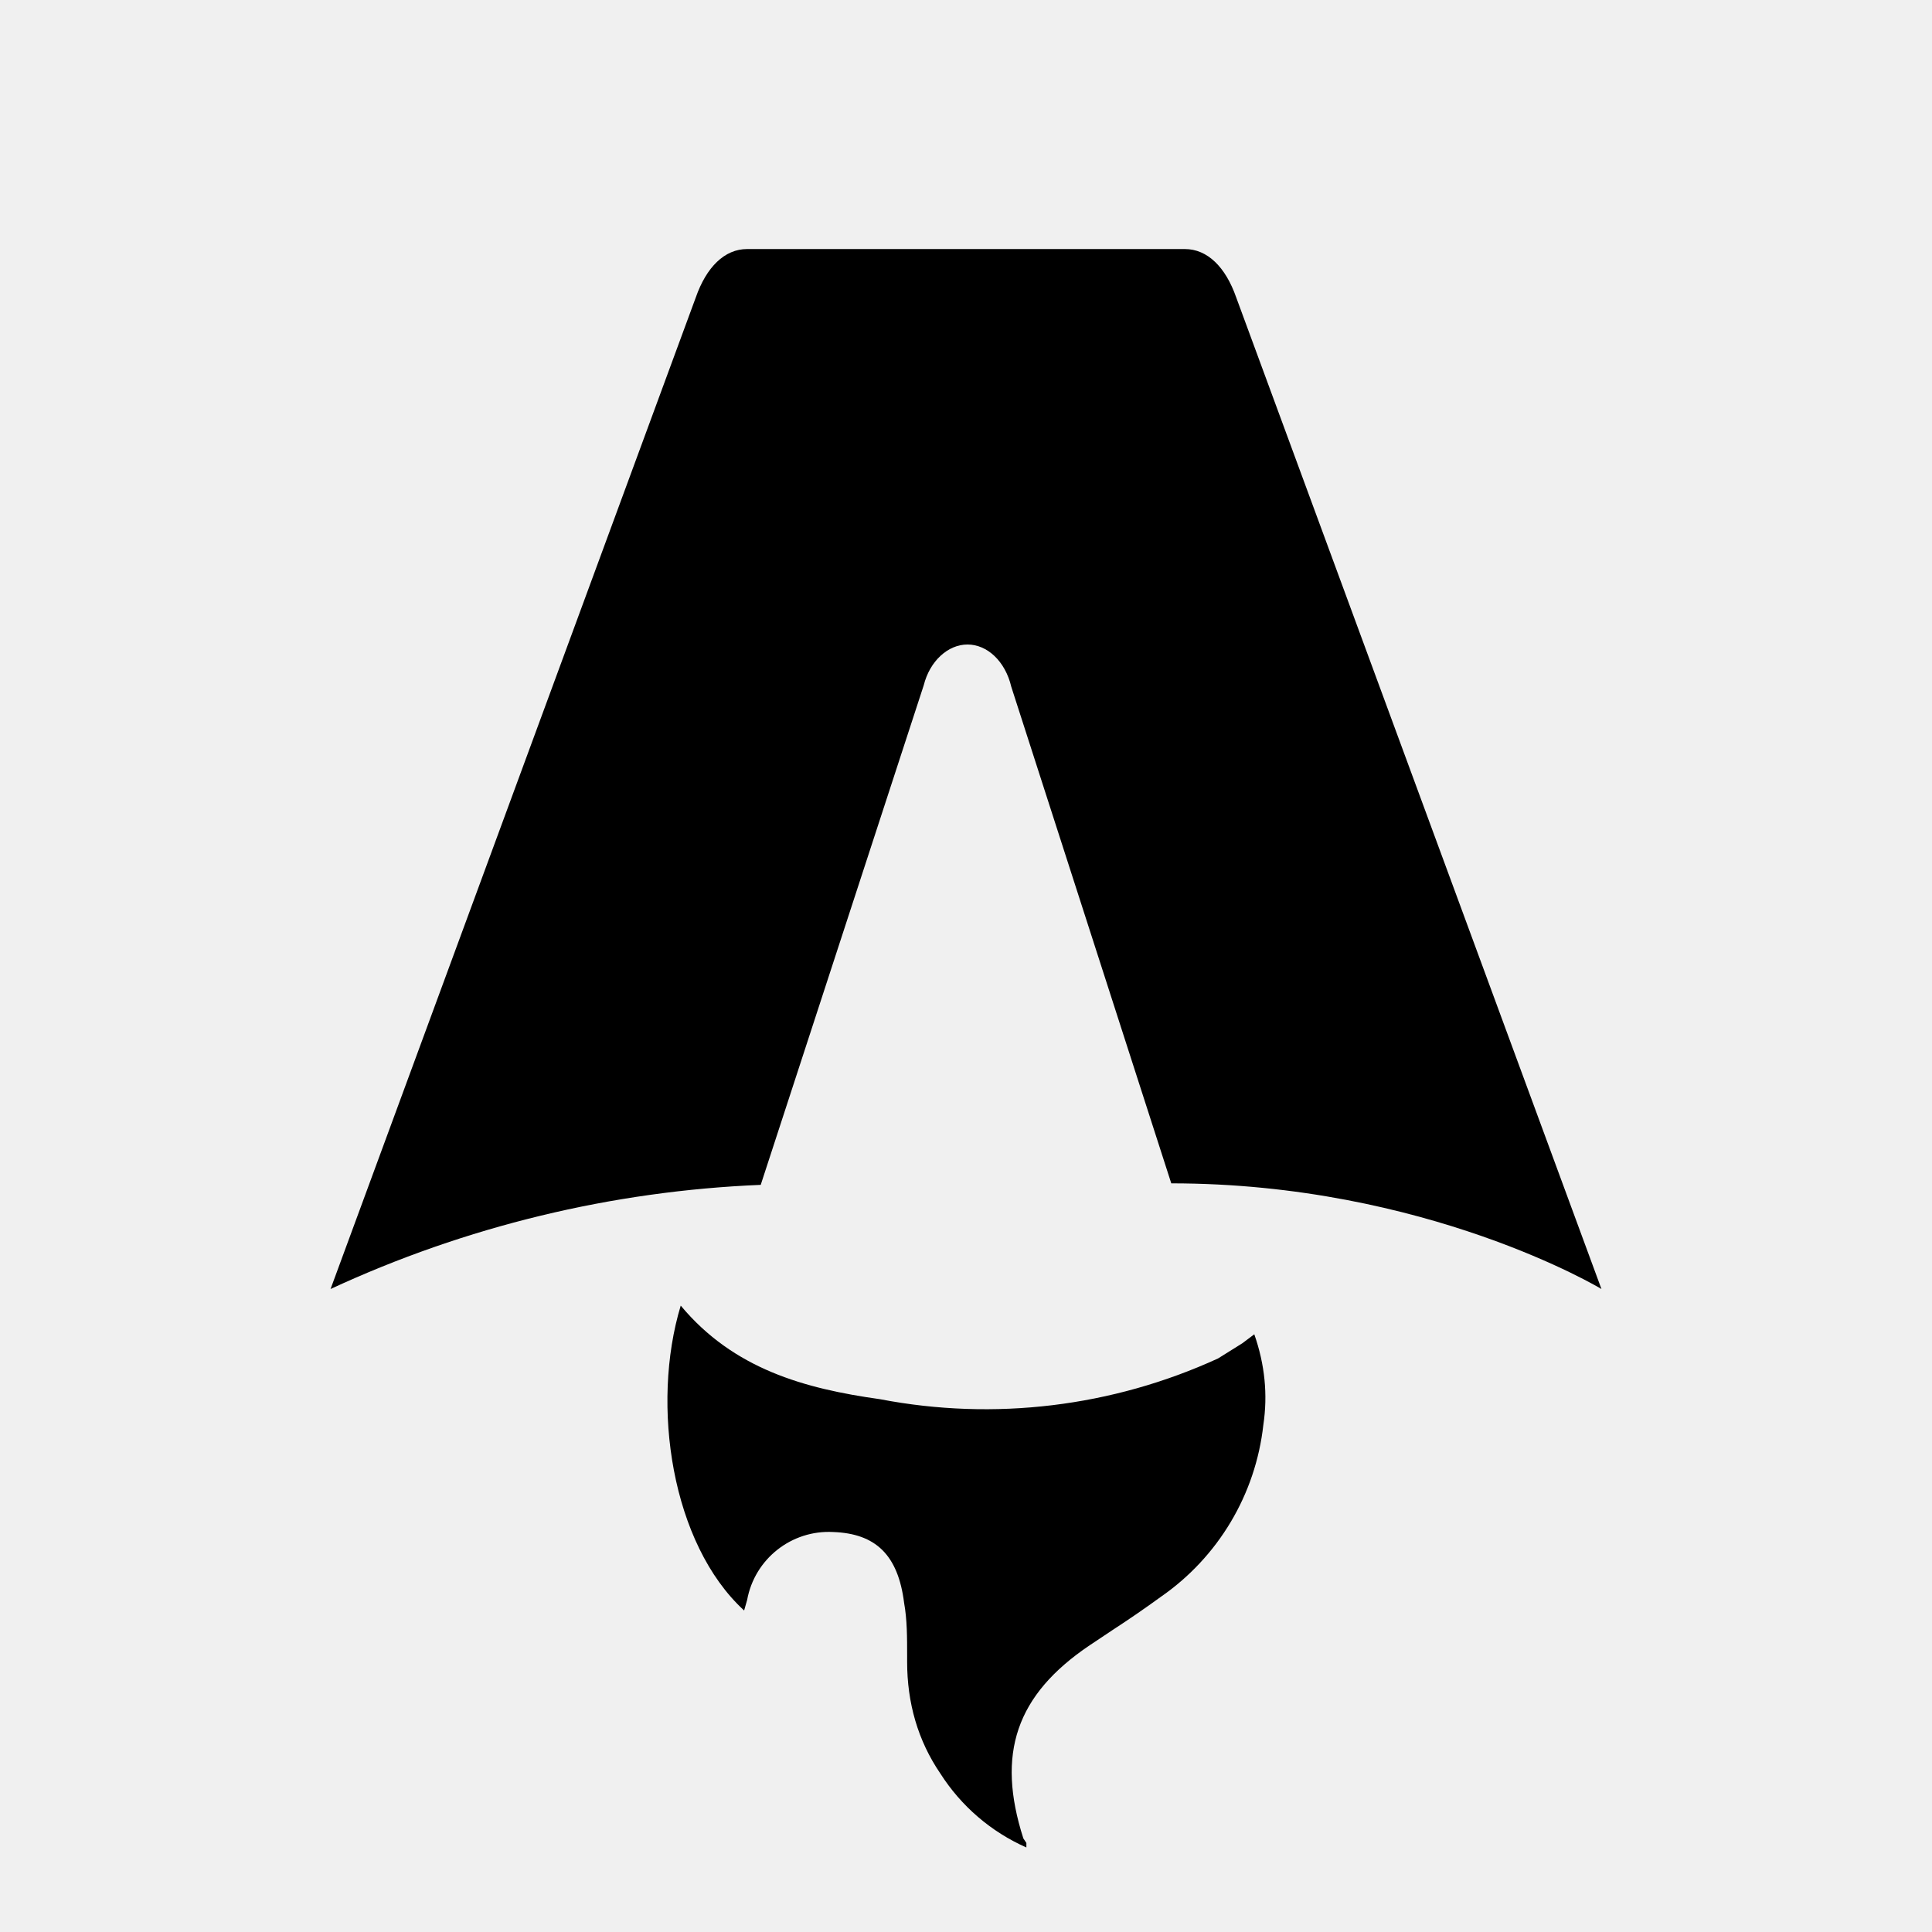
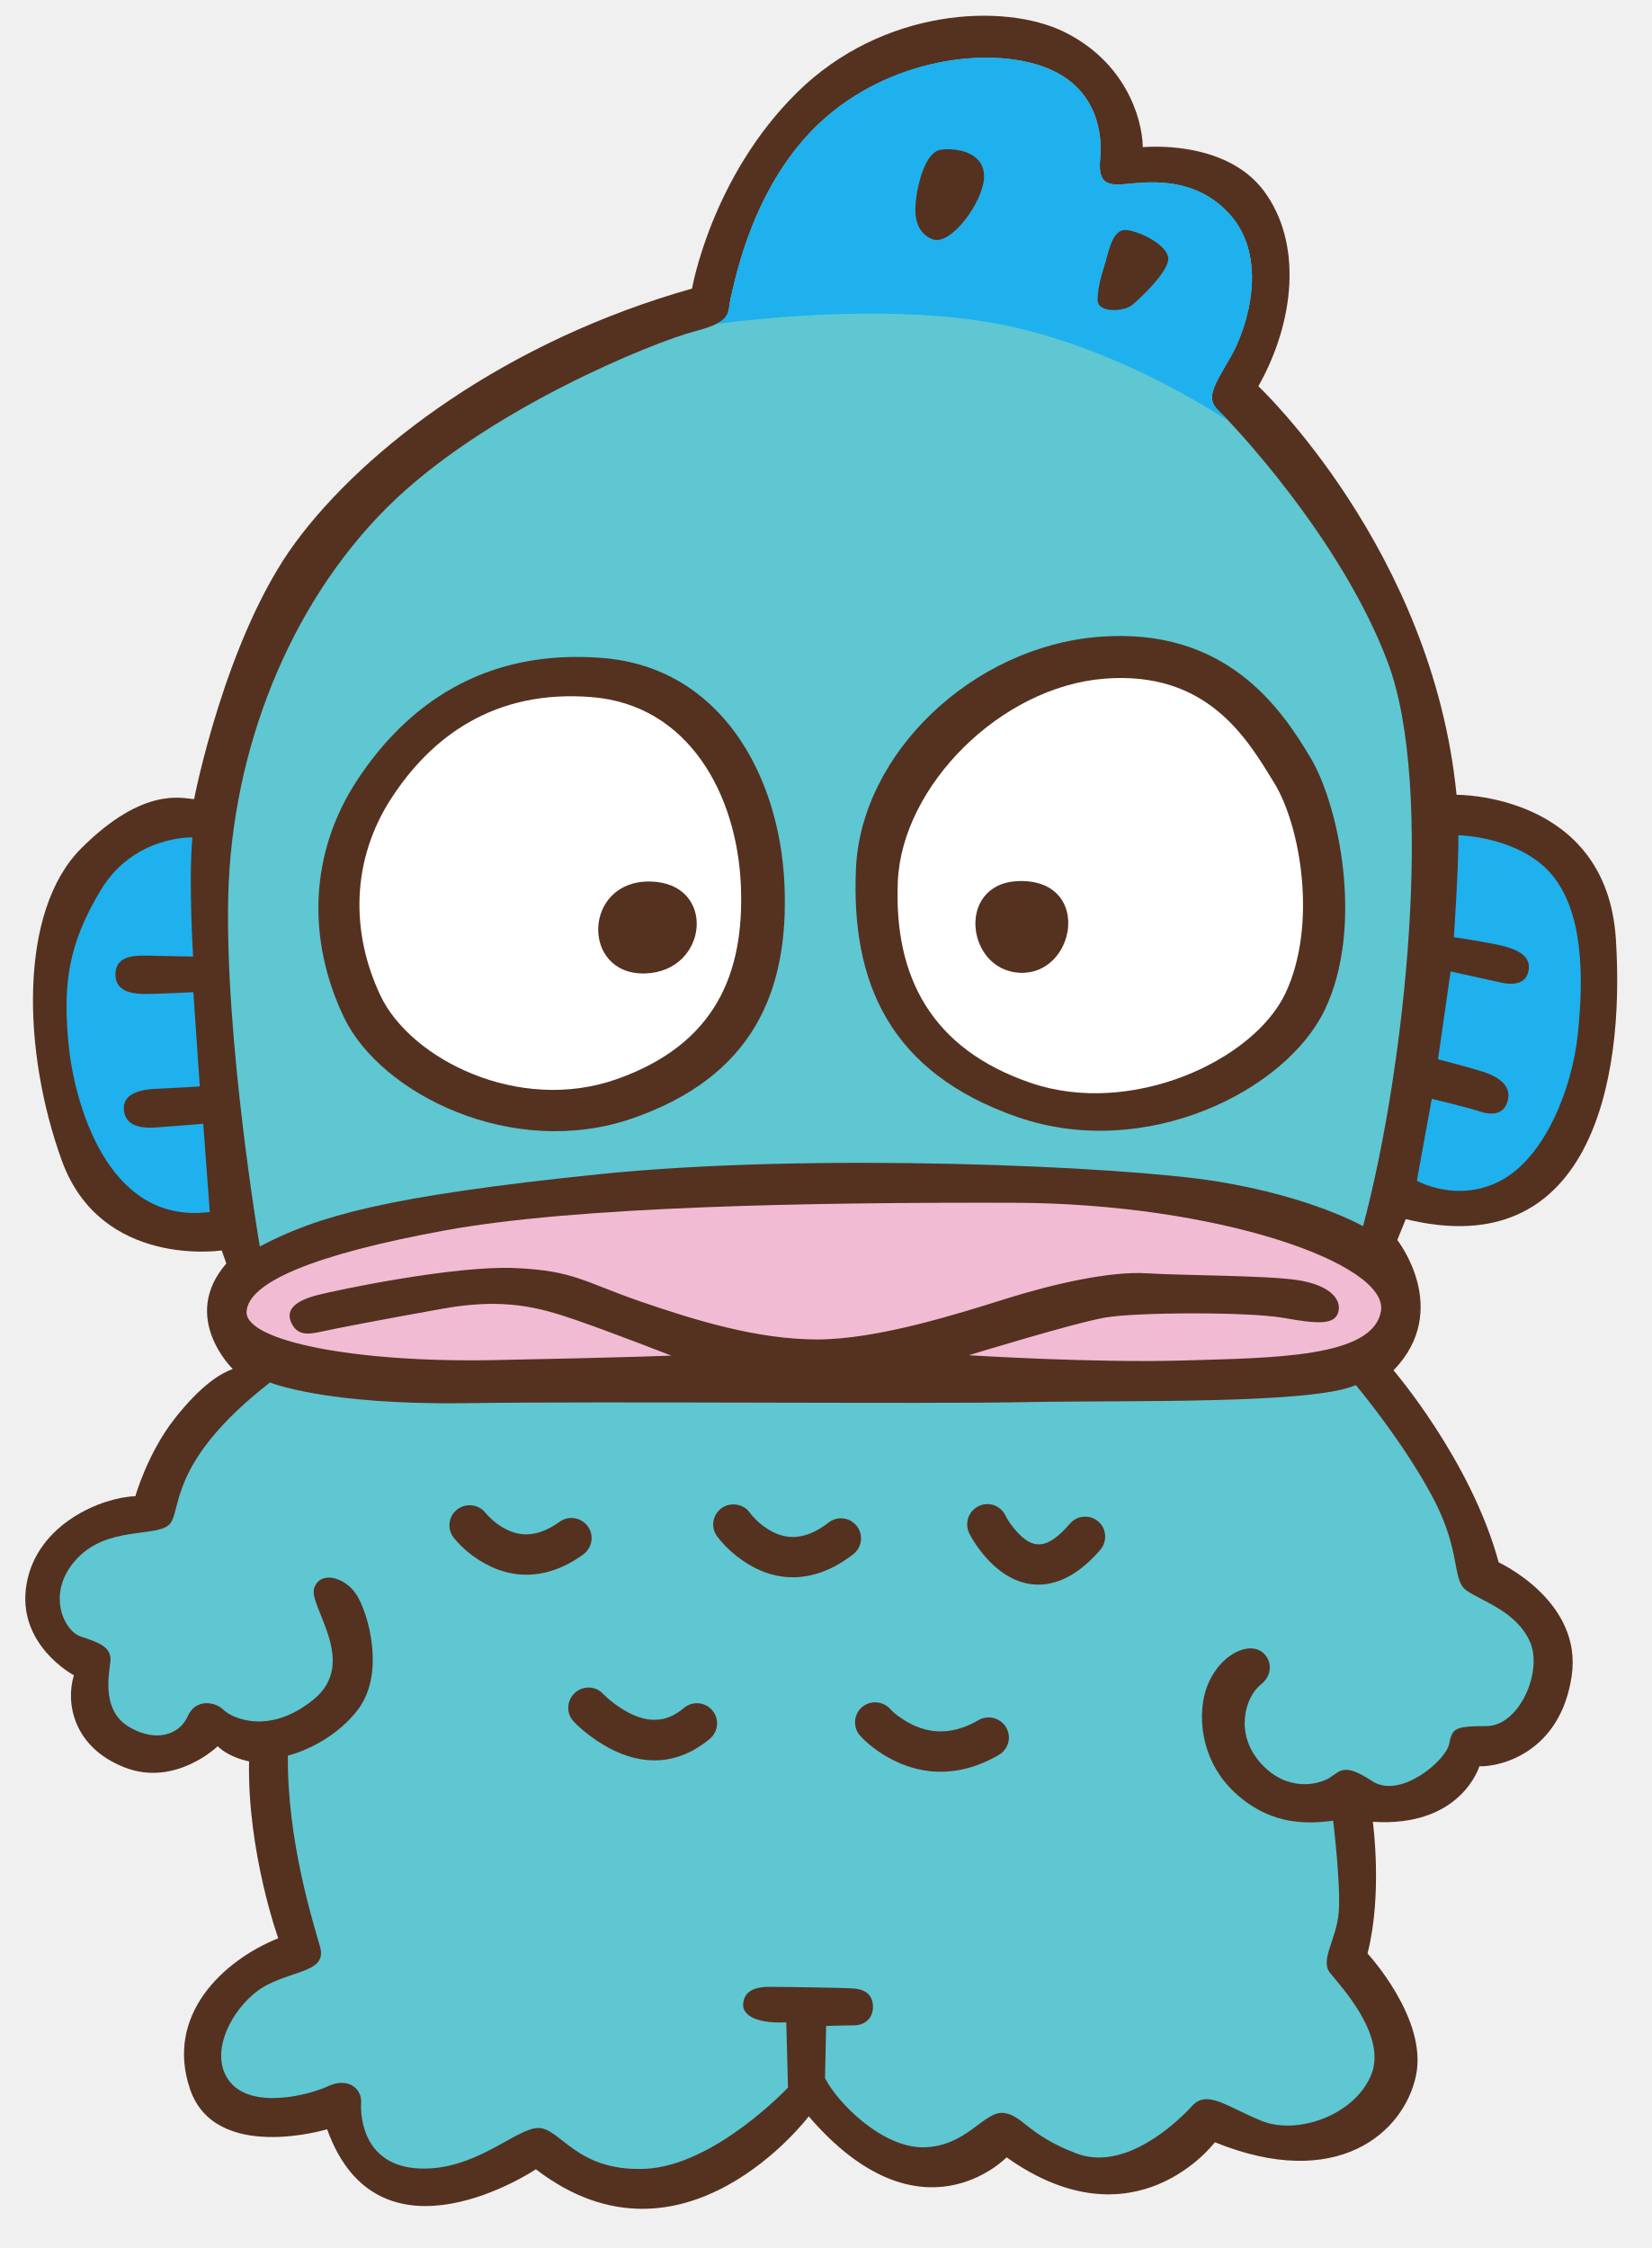
- <svg xmlns="http://www.w3.org/2000/svg" fill="none" viewBox="0 0 128 128">
-   <path d="M50.4 78.5a75.1 75.1 0 0 0-28.5 6.9l24.2-65.7c.7-2 1.9-3.2 3.4-3.2h29c1.5 0 2.7 1.2 3.4 3.2l24.2 65.7s-11.6-7-28.5-7L67 45.5c-.4-1.7-1.6-2.8-2.9-2.8-1.3 0-2.5 1.1-2.9 2.7L50.4 78.5Zm-1.1 28.2Zm-4.2-20.2c-2 6.6-.6 15.8 4.2 20.2a17.5 17.5 0 0 1 .2-.7 5.5 5.5 0 0 1 5.7-4.5c2.8.1 4.3 1.5 4.7 4.7.2 1.1.2 2.3.2 3.5v.4c0 2.7.7 5.2 2.2 7.4a13 13 0 0 0 5.7 4.9v-.3l-.2-.3c-1.8-5.6-.5-9.5 4.4-12.8l1.5-1a73 73 0 0 0 3.2-2.2 16 16 0 0 0 6.8-11.4c.3-2 .1-4-.6-6l-.8.6-1.6 1a37 37 0 0 1-22.4 2.7c-5-.7-9.7-2-13.2-6.2Z" />
-   <style>
-         path { fill: #000; }
-         @media (prefers-color-scheme: dark) {
-             path { fill: #FFF; }
-         }
-     </style>
+ <svg xmlns="http://www.w3.org/2000/svg" viewBox="279.717 33.809 509.948 694.293" id="svg1" version="1.1" style="max-height: 500px" width="509.948" height="694.293">
+   <defs id="defs1" />
+   <g id="g1">
+     <g id="group-R5">
+       <path transform="matrix(0.1333333,0,0,-0.1333333,0,754.6667)" style="fill:#553120;fill-opacity:1;fill-rule:nonzero;stroke:none" d="m 3700.76,4737.99 c 0,0 44.43,258.2 243.2,454.21 198.78,196.01 480.07,208.3 618.48,140.43 138.38,-67.88 180.8,-194.68 182.34,-267.16 0,0 190.08,19.79 280.36,-101.27 90.25,-121.06 71.28,-303.31 -12.68,-452.4 0,0 403.17,-379.22 458.95,-946.43 0,0 346.95,4.1 368.96,-333.31 22.02,-337.41 -63.04,-753.52 -486.51,-649.55 l -19.67,-48.39 c 0,0 127.28,-161.45 -8.74,-301.9 0,0 179.56,-208.6 243.61,-444.92 0,0 194.73,-89.05 169.08,-262.99 -25.66,-173.95 -160,-210.4 -213.91,-209.31 0,0 -41.7,-141.79 -246.69,-128.51 0,0 23.09,-167.74 -12.33,-305.041 0,0 140.56,-151.578 112.13,-283.738 -28.4,-132.148 -183.55,-268.18 -465.69,-153.461 0,0 -184.08,-246.641 -482.42,-34.969 0,0 -198.39,-207.301 -458.19,94.879 0,0 -290.62,-385.051 -631.95,-122.551 0,0 -362.98,-243.437 -483.53,92.661 0,0 -259.19,-78.661 -317.52,92.949 -58.36,171.621 76.68,298.09 204.31,349.48 0,0 -71.8,199.761 -67.56,409.701 0,0 -44.72,7.85 -72.71,35.1 0,0 -98.07,-95.27 -216.15,-48.84 -118.06,46.43 -136.64,148.9 -116.89,213.22 0,0 -133.92,70.54 -109.65,211.28 24.3,140.75 176.22,201.26 251.95,203.44 0,0 28.45,100.31 91.39,180.14 62.93,79.85 108.02,105.22 134.33,114.6 0,0 -123.53,119.03 -15.02,244.38 l -10.61,30.24 c 0,0 -279.61,-42.54 -370.52,208.54 -90.91,251.08 -100.65,577.16 45.14,722.89 145.8,145.73 236.51,114.84 261.43,114.03 0,0 72.05,373.94 234.47,594.17 162.43,220.22 489.3,467.12 918.81,588.4" id="path2" />
+       <path transform="matrix(0.1333333,0,0,-0.1333333,0,754.6667)" style="fill:#5ec7d2;fill-opacity:1;fill-rule:nonzero;stroke:none" d="m 2699.58,2519.1 c 0,0 -81.99,482.75 -72.93,816.22 9.05,333.48 140.14,668.05 366.76,894.68 226.61,226.61 620.04,384.54 712.56,408.68 92.55,24.13 75.04,41.6 85.1,81.33 10.04,39.73 51.02,260.34 208.94,405.26 157.9,144.91 385.08,174.02 515.45,126.42 130.37,-47.6 134.78,-165.92 130.96,-208.48 -3.84,-42.57 1.44,-62.8 37.55,-64.17 36.12,-1.38 167,34.53 260.66,-67.43 93.67,-101.98 42.44,-264.62 4.11,-331.1 -38.32,-66.46 -59.17,-96.06 -29.98,-123.66 29.22,-27.62 285.35,-296.32 393.72,-585.37 108.34,-289.06 40.82,-936.9 -57.59,-1305.35 0,0 -118.97,68.22 -338.5,103.74 -219.51,35.52 -940.01,67.36 -1431.98,16.52 -491.94,-50.81 -650.84,-96.38 -784.83,-167.29" id="path3" />
+       <path transform="matrix(0.1333333,0,0,-0.1333333,0,754.6667)" style="fill:#1eb1ed;fill-opacity:1;fill-rule:nonzero;stroke:none" d="m 4402.08,5272.6 c -126.29,5.08 -283.45,-38.82 -401.87,-147.5 -157.9,-144.91 -199.17,-365.56 -209.21,-405.29 -7.56,-29.8 0.27,-47.07 -34.32,-64.02 34.15,4.77 389.2,52.9 660.84,-1.16 256.23,-50.96 477.48,-192.13 524.77,-222.93 -7.17,7.45 -20.49,22.37 -23.43,25.15 -29.22,27.62 -8.61,57 29.71,123.48 38.33,66.45 89.68,229.59 -4,331.56 -93.67,101.96 -224.56,65.5 -260.67,66.87 -36.11,1.37 -41.56,22.03 -37.72,64.6 3.82,42.56 -0.55,160.49 -130.92,208.07 -32.57,11.91 -71.08,19.46 -113.18,21.17" id="path4" />
+       <path transform="matrix(0.1333333,0,0,-0.1333333,0,754.6667)" style="fill:#553120;fill-opacity:1;fill-rule:nonzero;stroke:none" d="m 4220.02,4948.81 c 4.49,33.45 21.16,105.33 56.54,110.66 35.37,5.34 100.57,-5.01 100.57,-61.63 0,-56.6 -77.21,-162.95 -119.8,-145.5 -42.56,17.45 -41.79,63.04 -37.31,96.47" id="path5" />
+       <path transform="matrix(0.1333333,0,0,-0.1333333,0,754.6667)" style="fill:#553120;fill-opacity:1;fill-rule:nonzero;stroke:none" d="m 4657.29,4795.18 c 8.29,26.32 16.27,83.17 51.27,78.25 34.99,-4.94 97.09,-37.42 95.08,-68 -2.03,-30.57 -63.96,-89.5 -83.44,-105.43 -19.49,-15.95 -80.53,-18.81 -80.13,11.5 0.42,30.33 8.92,57.35 17.22,83.68" id="path6" />
+       <path transform="matrix(0.1333333,0,0,-0.1333333,0,754.6667)" style="fill:#1eb1ed;fill-opacity:1;fill-rule:nonzero;stroke:none" d="m 2583.8,2599.04 -15.2,204.39 c 0,0 -91.83,-7.65 -111.69,-8.75 -19.87,-1.1 -64.36,-2.02 -71.4,35.51 -7.06,37.53 27.22,51.6 68.93,53.81 41.72,2.2 106.19,5.75 106.19,5.75 l -14.95,218.49 c 0,0 -85.29,-4.47 -112.46,-4.25 -27.15,0.24 -67.7,4.85 -67.94,44.34 -0.22,39.48 33.4,45.77 73.79,44.51 40.37,-1.28 106.06,-2.05 106.06,-2.05 0,0 -10.75,174.19 -1.66,275.93 0,0 -135.73,4.89 -212.16,-121.96 -76.43,-126.84 -87.31,-218.69 -75.04,-353.14 12.26,-134.43 88.3,-424.11 327.53,-392.58" id="path7" />
+       <path transform="matrix(0.1333333,0,0,-0.1333333,0,754.6667)" style="fill:#553120;fill-opacity:1;fill-rule:nonzero;stroke:none" d="m 3492.88,3882.37 c 276.09,-21.99 410.66,-273.92 421.87,-523.82 11.19,-249.89 -73.72,-445.64 -351.15,-542.36 -277.41,-96.71 -584.4,55.87 -669.35,234.26 -84.95,178.37 -81.09,379.06 31.54,549.82 112.62,170.78 291,304.09 567.09,282.1" id="path8" />
+       <path transform="matrix(0.1333333,0,0,-0.1333333,0,754.6667)" style="fill:#ffffff;fill-opacity:1;fill-rule:nonzero;stroke:none" d="m 3468.52,3791.69 c 225.95,-18.24 336.08,-227.34 345.25,-434.76 9.16,-207.42 -60.33,-369.9 -287.38,-450.19 -227.03,-80.27 -478.26,46.38 -547.79,194.44 -69.53,148.06 -66.37,314.63 25.81,456.38 92.18,141.73 238.15,252.39 464.11,234.13" id="path9" />
+       <path transform="matrix(0.1333333,0,0,-0.1333333,0,754.6667)" style="fill:#553120;fill-opacity:1;fill-rule:nonzero;stroke:none" d="m 3603.35,3364.52 c 155.63,-2.42 136.24,-209.18 -11.91,-212.96 -148.13,-3.79 -143.74,215.35 11.91,212.96" id="path10" />
+       <path transform="matrix(0.1333333,0,0,-0.1333333,0,754.6667)" style="fill:#553120;fill-opacity:1;fill-rule:nonzero;stroke:none" d="m 4643.11,3931.32 c -293.82,-23.36 -550.76,-270.88 -562.67,-536.27 -11.92,-265.37 78.44,-473.25 373.69,-575.97 295.25,-102.71 621.93,59.33 712.35,248.77 90.4,189.44 34.66,469.35 -33.57,583.9 -68.23,114.57 -195.97,302.91 -489.8,279.57" id="path11" />
+       <path transform="matrix(0.1333333,0,0,-0.1333333,0,754.6667)" style="fill:#ffffff;fill-opacity:1;fill-rule:nonzero;stroke:none" d="m 4655.02,3834.3 c -240.46,-19.4 -467.84,-248.86 -477.61,-469.14 -9.74,-220.26 76.95,-388.63 308.59,-467.4 231.62,-78.75 515.36,51.15 589.35,208.37 73.99,157.25 35.48,386.11 -26.29,486.86 -61.79,100.78 -153.56,260.68 -394.04,241.31" id="path12" />
+       <path transform="matrix(0.1333333,0,0,-0.1333333,0,754.6667)" style="fill:#553120;fill-opacity:1;fill-rule:nonzero;stroke:none" d="m 4469.14,3365.54 c -158.17,6 -137.41,-205.7 -9.95,-212.43 127.45,-6.75 168.15,206.45 9.95,212.43" id="path13" />
+       <path transform="matrix(0.1333333,0,0,-0.1333333,0,754.6667)" style="fill:#f1bbd3;fill-opacity:1;fill-rule:nonzero;stroke:none" d="m 4341.77,2267.23 c 0,0 290.67,-18.36 497.61,-12.16 206.92,6.22 440.39,6.05 457.08,115.27 16.73,109.23 -379.25,248.71 -850.62,250.03 -471.37,1.3 -1012.08,-8.25 -1316.56,-63.88 -304.5,-55.62 -456.92,-120.62 -460.31,-188.46 -3.38,-67.85 251.17,-118.43 572.57,-112.1 321.4,6.33 411.17,10.46 411.17,10.46 0,0 -142.56,55.51 -223.63,83.36 -81.08,27.82 -163.25,50.82 -304.32,25.57 -141.08,-25.22 -251.05,-46.36 -284.49,-53.82 -33.44,-7.46 -55.45,-6.84 -68.23,22.36 -12.79,29.18 10.81,49.54 59.82,62.36 49,12.82 319.6,68.84 457.33,63 137.72,-5.84 160.48,-31.97 289.03,-76.41 128.54,-44.41 273.47,-89.05 412.41,-89.07 138.91,-0.02 325.28,59.16 436.35,94.02 111.08,34.86 242.31,64.53 326.67,59.26 84.39,-5.27 273.23,-4.77 347.25,-15.43 74.05,-10.62 104.45,-43.13 96.9,-73.44 -7.56,-30.33 -45,-29.18 -126.4,-14.56 -81.43,14.59 -340.58,13.28 -412.34,1.16 -71.75,-12.13 -317.29,-87.52 -317.29,-87.52" id="path14" />
+       <path transform="matrix(0.1333333,0,0,-0.1333333,0,754.6667)" style="fill:#1eb1ed;fill-opacity:1;fill-rule:nonzero;stroke:none" d="m 5379.5,2671.46 34.55,189.66 c 0,0 81.33,-19.43 110.72,-29.08 29.35,-9.67 56.33,-7.18 65.08,24.2 8.72,31.37 -14.2,54.2 -58.94,68.17 -44.77,13.98 -102.46,28.17 -102.46,28.17 l 29.22,203.67 c 0,0 89.33,-19.71 117.17,-25.89 27.87,-6.17 59.16,-3.96 63.75,30.28 4.58,34.27 -31.18,47.2 -60.59,54.81 -29.42,7.63 -112.77,20.14 -112.77,20.14 0,0 11.31,165.81 10.49,236.2 0,0 140.78,-2.67 215.45,-90.3 74.65,-87.62 74.75,-239.6 61.26,-369.67 -13.47,-130.08 -77.83,-286.91 -178.75,-340.23 -100.93,-53.32 -194.18,-0.13 -194.18,-0.13" id="path15" />
+       <path transform="matrix(0.1333333,0,0,-0.1333333,0,754.6667)" style="fill:#5ec7d2;fill-opacity:1;fill-rule:nonzero;stroke:none" d="m 2723.33,2204.12 c 0,0 126.54,-52.68 454.9,-47.91 328.35,4.78 1065.15,-2.32 1293.38,2.38 228.22,4.72 663.77,-5.8 766.59,39.44 0,0 106.93,-127.12 176.88,-257.67 69.93,-130.54 43.32,-193.98 80.8,-219.08 37.46,-25.11 114.15,-48.15 145.26,-117.01 31.12,-68.86 -24.24,-195.61 -99.84,-196.07 -75.61,-0.46 -79.74,-5.01 -87.19,-42.11 -7.42,-37.08 -112.82,-128.29 -178.2,-85.3 -65.36,43.01 -72.84,23.6 -98.74,7.5 -25.91,-16.09 -98.93,-33.69 -159.76,34.5 -60.8,68.22 -35.68,152.93 0.92,181.78 36.58,28.87 19.88,76.15 -14.29,82.72 -34.17,6.55 -84.75,-23.73 -109.33,-84.54 -24.57,-60.82 -20.11,-172.53 64.97,-250.31 85.11,-77.76 172.87,-70.03 226.02,-63.44 0,0 18.08,-150.22 12.84,-212.539 -5.2,-62.313 -43.66,-109.832 -20.42,-139.492 23.21,-29.649 135.22,-146.77 94.55,-239.481 -40.69,-92.699 -172.04,-136.879 -253.23,-103.629 -81.18,33.243 -125.54,72.5 -160.35,34.543 -34.81,-37.961 -155.25,-153.281 -268.63,-109.98 -113.38,43.297 -125.18,89.93 -169.32,93.73 -44.16,3.809 -84.91,-77.324 -182.61,-79.632 -97.7,-2.309 -202.57,105.062 -229.8,160.32 l 2.57,120.73 c 0,0 39.76,1.43 65.21,1.489 25.44,0.031 45.05,17.851 43.12,46.281 -1.94,28.41 -22.58,37.25 -43.97,38.98 -21.37,1.739 -149.52,3.668 -194.81,3.86 -45.31,0.172 -59.56,-16.739 -61.76,-39.071 -2.19,-22.328 22.21,-46.718 99.9,-43.16 L 3923,570.84 c 0,0 -170.47,-181.442 -331.34,-188.199 -160.85,-6.77 -196.15,96.82 -248.58,94.539 -52.41,-2.289 -145.58,-99.391 -274.04,-93.77 -128.45,5.629 -136.94,118.512 -134.76,151.969 2.19,33.453 -30.55,60.043 -76.41,38.711 -45.84,-21.328 -181.96,-56.098 -231.19,14.93 -49.24,71.011 20.51,184.082 89.75,219.539 69.21,35.472 138.89,31.64 122.59,89 -16.31,57.371 -76.52,247.541 -74.34,442.211 0,0 99.44,23.12 162.75,107.38 63.33,84.26 23.29,223.03 -3.75,265.2 -27.03,42.21 -85.66,56.62 -98.32,14.62 -12.67,-42 103.48,-171.18 -0.44,-256.52 -103.94,-85.35 -190.96,-43.1 -209.54,-24.51 -18.61,18.59 -64.23,27.04 -82.81,-15.2 -18.59,-42.25 -73.21,-61.57 -135.63,-24.57 -62.43,36.99 -47.87,115.27 -43.42,150.81 4.42,35.54 -30.08,45.7 -69,58.79 -38.93,13.1 -81.19,101.71 -9.13,179.5 72.06,77.81 186.68,49.17 215.45,80.74 28.79,31.55 -4.98,143.59 232.49,328.11" id="path16" />
+       <path transform="matrix(0.1333333,0,0,-0.1333333,0,754.6667)" style="fill:#553120;fill-opacity:1;fill-rule:nonzero;stroke:none" d="m 4127.7,1463.13 c -11.92,0.7 -24.12,-2.89 -33.74,-11.44 -19.22,-17.09 -21.09,-46.5 -4.01,-65.73 10.16,-11.42 27.53,-27.15 51.47,-42.31 78.6,-49.85 172.07,-59.05 269.81,-2.29 22.25,12.94 30.07,41.22 17.14,63.45 -12.91,22.25 -41.78,30.08 -64.02,17.17 -64.84,-37.66 -121.87,-32 -173.22,0.57 -9.31,5.91 -17.59,12.03 -24.57,18.29 -3.89,3.48 -6.12,6.03 -6.85,6.86 -8.55,9.6 -20.13,14.72 -32.01,15.43" id="path17" />
+       <path transform="matrix(0.1333333,0,0,-0.1333333,0,754.6667)" style="fill:#553120;fill-opacity:1;fill-rule:nonzero;stroke:none" d="m 3804.13,1921.03 c -11.76,1.93 -24.42,-0.52 -34.87,-8.02 -20.91,-14.98 -25.84,-43.68 -10.86,-64.59 9.13,-12.74 24.93,-30.3 46.88,-47.45 77.22,-60.37 172.1,-69.55 268.67,5.15 20.36,15.74 24.31,44.82 8.58,65.16 -15.73,20.34 -44.82,24.32 -65.18,8.58 -59.64,-46.13 -108.79,-41.75 -154.9,-5.72 -8.29,6.48 -15.46,13.66 -21.73,20.58 -3.53,3.91 -5.58,7.02 -6.3,8 -7.48,10.45 -18.53,16.36 -30.29,18.31" id="path18" />
+       <path transform="matrix(0.1333333,0,0,-0.1333333,0,754.6667)" style="fill:#553120;fill-opacity:1;fill-rule:nonzero;stroke:none" d="m 3191.91,1919.31 c -11.84,1.55 -24.68,-1.32 -34.88,-9.15 -20.4,-15.66 -24.22,-44.77 -8.58,-65.18 8.92,-11.62 24.02,-27.38 45.16,-42.86 73.56,-53.84 163.28,-62.62 254.96,3.42 20.88,15.04 25.89,44.3 10.85,65.17 -15.02,20.88 -44.28,25.89 -65.16,10.85 -55.86,-40.22 -101.85,-36.29 -145.2,-4.57 -7.76,5.69 -14.73,12.26 -20.56,18.29 -3.28,3.39 -5.17,5.55 -5.73,6.29 -7.83,10.22 -19.04,16.17 -30.86,17.74" id="path19" />
+       <path transform="matrix(0.1333333,0,0,-0.1333333,0,754.6667)" style="fill:#553120;fill-opacity:1;fill-rule:nonzero;stroke:none" d="m 4399.79,1919.87 c -11.26,3.91 -23.86,3.33 -35.44,-2.29 -23.15,-11.23 -32.95,-39.16 -21.72,-62.31 7.3,-15.03 20.31,-35.61 38.87,-56.59 72.46,-81.93 171,-91.44 264.68,17.73 16.74,19.52 14.94,48.98 -4.57,65.74 -19.54,16.74 -49.01,14.37 -65.75,-5.16 -53.59,-62.45 -86.92,-59.2 -124.62,-16.57 -7.05,7.98 -13.47,16.45 -18.87,25.15 -3.12,5.06 -4.97,8.77 -5.7,10.3 -5.63,11.56 -15.63,20.11 -26.88,24" id="path20" />
+       <path transform="matrix(0.1333333,0,0,-0.1333333,0,754.6667)" style="fill:#553120;fill-opacity:1;fill-rule:nonzero;stroke:none" d="m 3462.86,1497.42 c -11.91,0.49 -24.27,-3.85 -33.73,-12.57 -18.9,-17.45 -20.31,-46.83 -2.86,-65.75 10.91,-11.8 29.51,-28.29 53.75,-44.57 74.89,-50.33 156.93,-64.37 234.94,-15.44 9.4,5.89 18.54,12.37 27.43,20.01 19.52,16.76 21.92,46.22 5.14,65.74 -16.75,19.51 -46.22,21.9 -65.72,5.14 -5.42,-4.64 -11.18,-8.61 -16.6,-12.01 -40.95,-25.68 -85.61,-17.68 -133.18,14.31 -10.23,6.87 -19.83,14.35 -28.01,21.7 -4.72,4.25 -7.92,7.27 -9.15,8.58 -8.72,9.46 -20.1,14.38 -32.01,14.86" id="path21" />
+     </g>
+   </g>
</svg>
